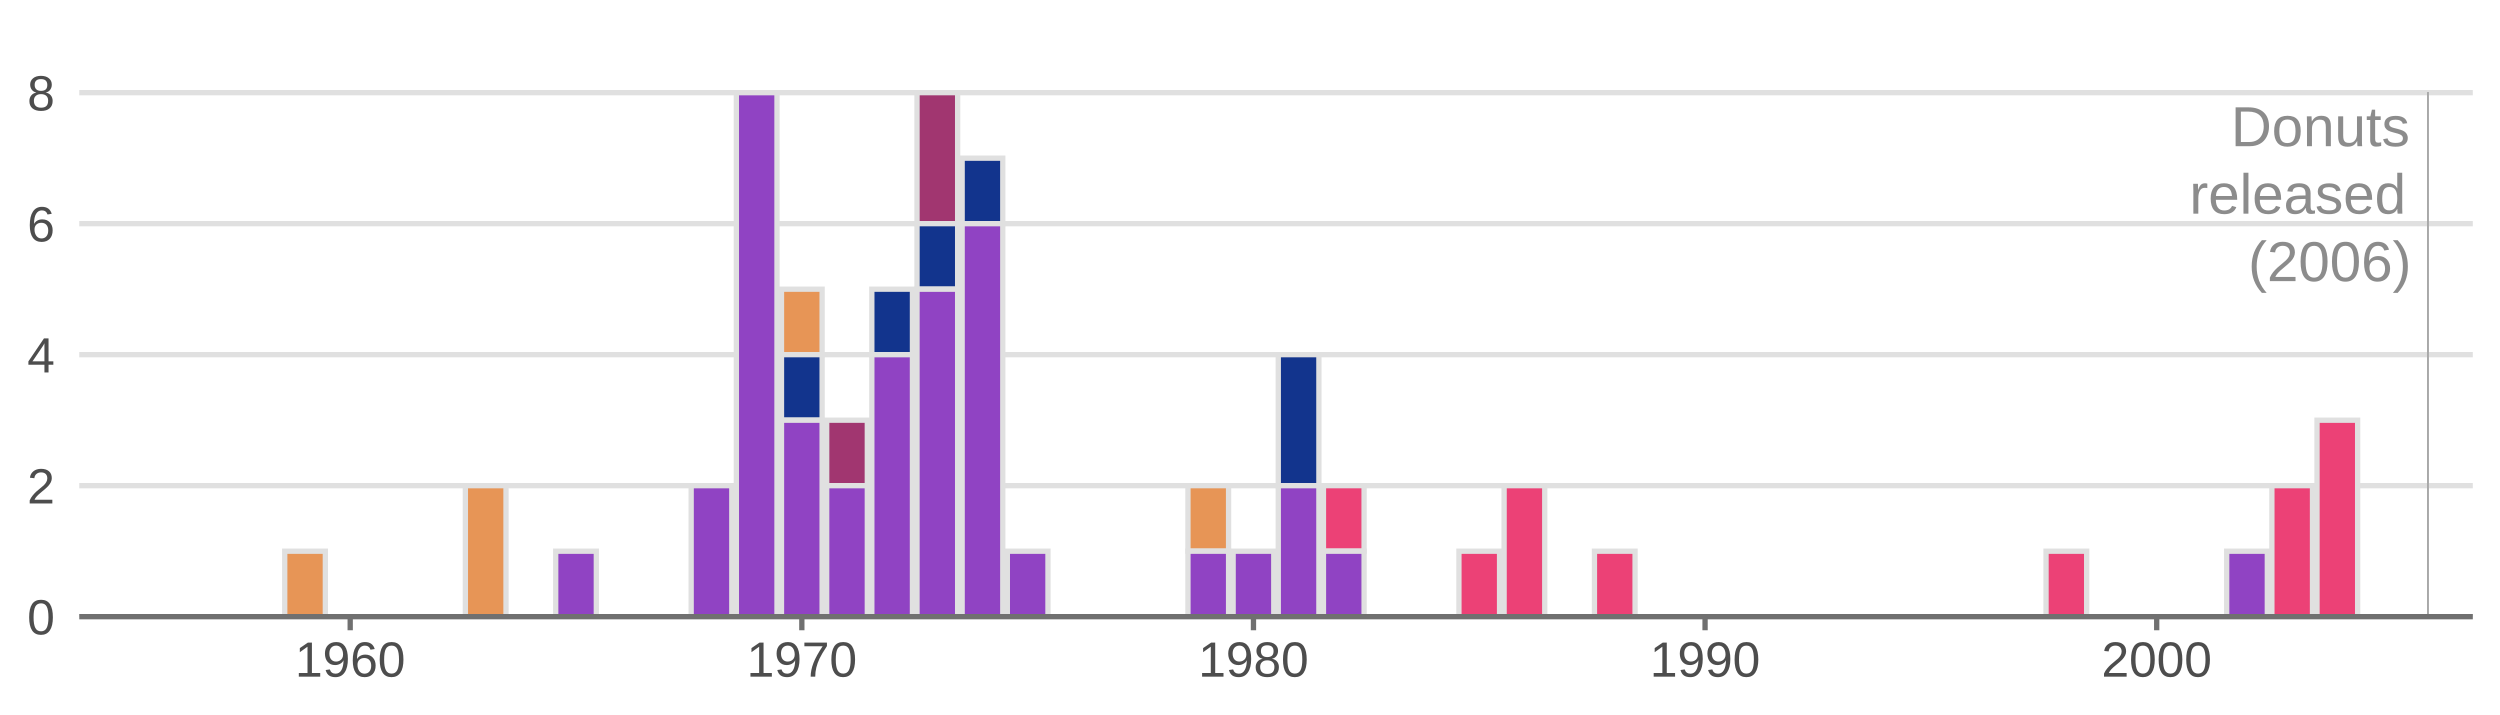
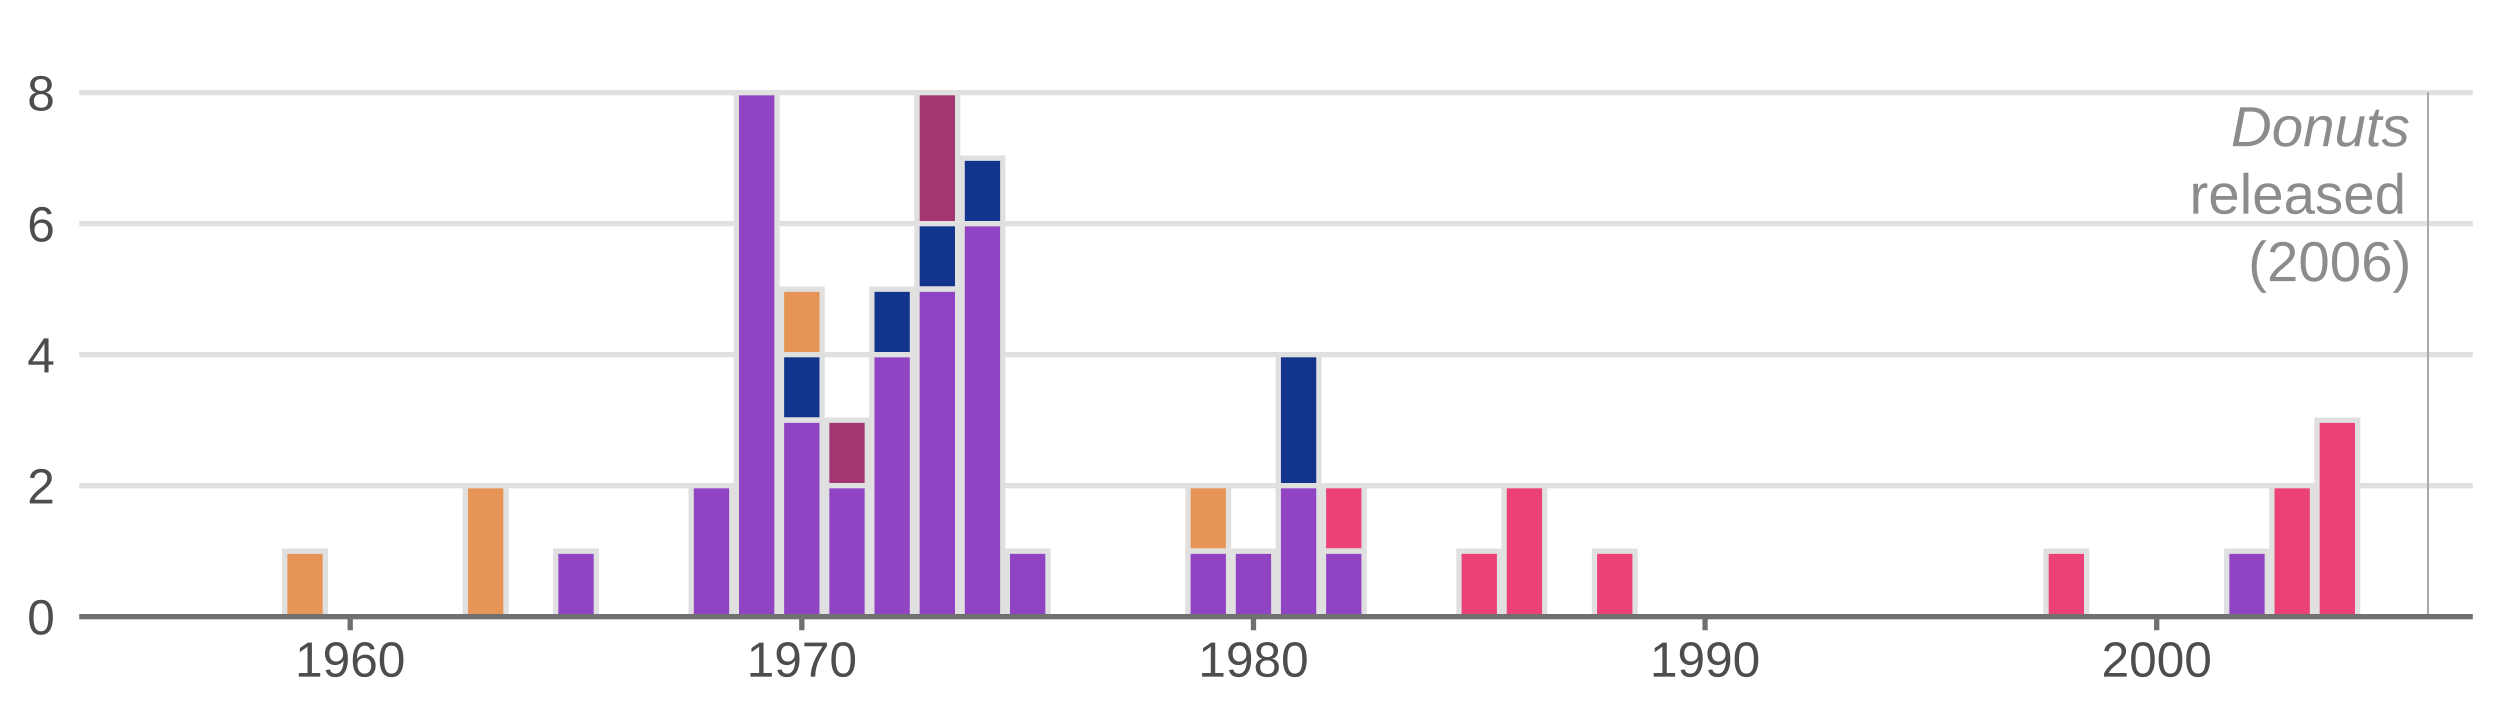
<svg xmlns="http://www.w3.org/2000/svg" class="svglite" width="504.00pt" height="144.00pt" viewBox="0 0 504.00 144.00">
  <defs>
    <style type="text/css">
    .svglite line, .svglite polyline, .svglite polygon, .svglite path, .svglite rect, .svglite circle {
      fill: none;
      stroke: #000000;
      stroke-linecap: round;
      stroke-linejoin: round;
      stroke-miterlimit: 10.00;
    }
    .svglite text {
      white-space: pre;
    }
  </style>
  </defs>
  <rect width="100%" height="100%" style="stroke: none; fill: none;" />
  <defs>
    <clipPath id="cpMC4wMHw1MDQuMDB8MC4wMHwxNDQuMDA=">
      <rect x="0.00" y="0.00" width="504.00" height="144.00" />
    </clipPath>
  </defs>
  <g clip-path="url(#cpMC4wMHw1MDQuMDB8MC4wMHwxNDQuMDA=)">
</g>
  <defs>
    <clipPath id="cpMTUuOTh8NDk4LjUyfDUuNDh8MTI0LjMy">
      <rect x="15.98" y="5.48" width="482.54" height="118.84" />
    </clipPath>
  </defs>
  <g clip-path="url(#cpMTUuOTh8NDk4LjUyfDUuNDh8MTI0LjMy)">
    <polyline points="15.98,124.32 498.52,124.32 " style="stroke-width: 1.07; stroke: #E0E0E0; stroke-linecap: butt;" />
    <polyline points="15.98,97.91 498.52,97.91 " style="stroke-width: 1.07; stroke: #E0E0E0; stroke-linecap: butt;" />
    <polyline points="15.98,71.50 498.52,71.50 " style="stroke-width: 1.07; stroke: #E0E0E0; stroke-linecap: butt;" />
    <polyline points="15.98,45.09 498.52,45.09 " style="stroke-width: 1.07; stroke: #E0E0E0; stroke-linecap: butt;" />
    <polyline points="15.98,18.68 498.52,18.68 " style="stroke-width: 1.07; stroke: #E0E0E0; stroke-linecap: butt;" />
    <rect x="57.40" y="111.12" width="8.19" height="13.20" style="stroke-width: 1.07; stroke: #E0E0E0; stroke-linecap: butt; stroke-linejoin: miter; fill: #E79556;" />
    <rect x="93.82" y="97.91" width="8.19" height="26.41" style="stroke-width: 1.07; stroke: #E0E0E0; stroke-linecap: butt; stroke-linejoin: miter; fill: #E79556;" />
    <rect x="157.55" y="58.30" width="8.19" height="13.20" style="stroke-width: 1.07; stroke: #E0E0E0; stroke-linecap: butt; stroke-linejoin: miter; fill: #E79556;" />
    <rect x="239.49" y="97.91" width="8.19" height="13.20" style="stroke-width: 1.07; stroke: #E0E0E0; stroke-linecap: butt; stroke-linejoin: miter; fill: #E79556;" />
    <rect x="266.81" y="97.91" width="8.19" height="13.20" style="stroke-width: 1.07; stroke: #E0E0E0; stroke-linecap: butt; stroke-linejoin: miter; fill: #EC4176;" />
    <rect x="294.12" y="111.12" width="8.19" height="13.20" style="stroke-width: 1.07; stroke: #E0E0E0; stroke-linecap: butt; stroke-linejoin: miter; fill: #EC4176;" />
    <rect x="303.23" y="97.91" width="8.19" height="26.41" style="stroke-width: 1.07; stroke: #E0E0E0; stroke-linecap: butt; stroke-linejoin: miter; fill: #EC4176;" />
    <rect x="321.44" y="111.12" width="8.19" height="13.20" style="stroke-width: 1.07; stroke: #E0E0E0; stroke-linecap: butt; stroke-linejoin: miter; fill: #EC4176;" />
    <rect x="412.48" y="111.12" width="8.19" height="13.20" style="stroke-width: 1.07; stroke: #E0E0E0; stroke-linecap: butt; stroke-linejoin: miter; fill: #EC4176;" />
    <rect x="458.01" y="97.91" width="8.19" height="26.41" style="stroke-width: 1.07; stroke: #E0E0E0; stroke-linecap: butt; stroke-linejoin: miter; fill: #EC4176;" />
    <rect x="467.11" y="84.71" width="8.19" height="39.61" style="stroke-width: 1.07; stroke: #E0E0E0; stroke-linecap: butt; stroke-linejoin: miter; fill: #EC4176;" />
    <rect x="166.66" y="84.71" width="8.19" height="13.20" style="stroke-width: 1.07; stroke: #E0E0E0; stroke-linecap: butt; stroke-linejoin: miter; fill: #A13670;" />
    <rect x="184.87" y="18.68" width="8.19" height="26.41" style="stroke-width: 1.07; stroke: #E0E0E0; stroke-linecap: butt; stroke-linejoin: miter; fill: #A13670;" />
    <rect x="157.55" y="71.50" width="8.19" height="13.20" style="stroke-width: 1.07; stroke: #E0E0E0; stroke-linecap: butt; stroke-linejoin: miter; fill: #12348D;" />
    <rect x="175.76" y="58.30" width="8.19" height="13.20" style="stroke-width: 1.07; stroke: #E0E0E0; stroke-linecap: butt; stroke-linejoin: miter; fill: #12348D;" />
    <rect x="184.87" y="45.09" width="8.19" height="13.20" style="stroke-width: 1.07; stroke: #E0E0E0; stroke-linecap: butt; stroke-linejoin: miter; fill: #12348D;" />
    <rect x="193.97" y="31.89" width="8.19" height="13.20" style="stroke-width: 1.07; stroke: #E0E0E0; stroke-linecap: butt; stroke-linejoin: miter; fill: #12348D;" />
    <rect x="257.70" y="71.50" width="8.19" height="26.41" style="stroke-width: 1.07; stroke: #E0E0E0; stroke-linecap: butt; stroke-linejoin: miter; fill: #12348D;" />
    <rect x="112.03" y="111.12" width="8.19" height="13.20" style="stroke-width: 1.07; stroke: #E0E0E0; stroke-linecap: butt; stroke-linejoin: miter; fill: #9043C3;" />
    <rect x="139.34" y="97.91" width="8.19" height="26.41" style="stroke-width: 1.07; stroke: #E0E0E0; stroke-linecap: butt; stroke-linejoin: miter; fill: #9043C3;" />
    <rect x="148.45" y="18.68" width="8.19" height="105.64" style="stroke-width: 1.07; stroke: #E0E0E0; stroke-linecap: butt; stroke-linejoin: miter; fill: #9043C3;" />
    <rect x="157.55" y="84.71" width="8.19" height="39.61" style="stroke-width: 1.07; stroke: #E0E0E0; stroke-linecap: butt; stroke-linejoin: miter; fill: #9043C3;" />
    <rect x="166.66" y="97.91" width="8.19" height="26.41" style="stroke-width: 1.07; stroke: #E0E0E0; stroke-linecap: butt; stroke-linejoin: miter; fill: #9043C3;" />
    <rect x="175.76" y="71.50" width="8.19" height="52.82" style="stroke-width: 1.07; stroke: #E0E0E0; stroke-linecap: butt; stroke-linejoin: miter; fill: #9043C3;" />
    <rect x="184.87" y="58.30" width="8.19" height="66.02" style="stroke-width: 1.07; stroke: #E0E0E0; stroke-linecap: butt; stroke-linejoin: miter; fill: #9043C3;" />
    <rect x="193.97" y="45.09" width="8.19" height="79.23" style="stroke-width: 1.07; stroke: #E0E0E0; stroke-linecap: butt; stroke-linejoin: miter; fill: #9043C3;" />
    <rect x="203.08" y="111.12" width="8.19" height="13.20" style="stroke-width: 1.07; stroke: #E0E0E0; stroke-linecap: butt; stroke-linejoin: miter; fill: #9043C3;" />
    <rect x="239.49" y="111.12" width="8.19" height="13.20" style="stroke-width: 1.07; stroke: #E0E0E0; stroke-linecap: butt; stroke-linejoin: miter; fill: #9043C3;" />
    <rect x="248.60" y="111.12" width="8.19" height="13.20" style="stroke-width: 1.07; stroke: #E0E0E0; stroke-linecap: butt; stroke-linejoin: miter; fill: #9043C3;" />
    <rect x="257.70" y="97.91" width="8.19" height="26.41" style="stroke-width: 1.07; stroke: #E0E0E0; stroke-linecap: butt; stroke-linejoin: miter; fill: #9043C3;" />
    <rect x="266.81" y="111.12" width="8.19" height="13.20" style="stroke-width: 1.07; stroke: #E0E0E0; stroke-linecap: butt; stroke-linejoin: miter; fill: #9043C3;" />
    <rect x="448.90" y="111.12" width="8.19" height="13.20" style="stroke-width: 1.07; stroke: #E0E0E0; stroke-linecap: butt; stroke-linejoin: miter; fill: #9043C3;" />
    <line x1="489.42" y1="124.32" x2="489.42" y2="18.68" style="stroke-width: 0.21; stroke: #A8A8A8; stroke-linecap: butt;" />
    <line x1="489.42" y1="124.32" x2="489.42" y2="18.68" style="stroke-width: 0.21; stroke: #A8A8A8; stroke-linecap: butt;" />
    <line x1="489.42" y1="124.32" x2="489.42" y2="18.68" style="stroke-width: 0.21; stroke: #A8A8A8; stroke-linecap: butt;" />
    <line x1="489.42" y1="124.32" x2="489.42" y2="18.68" style="stroke-width: 0.21; stroke: #A8A8A8; stroke-linecap: butt;" />
    <line x1="489.42" y1="124.32" x2="489.42" y2="18.68" style="stroke-width: 0.21; stroke: #A8A8A8; stroke-linecap: butt;" />
    <line x1="489.42" y1="124.32" x2="489.42" y2="18.68" style="stroke-width: 0.21; stroke: #A8A8A8; stroke-linecap: butt;" />
    <line x1="489.42" y1="124.32" x2="489.42" y2="18.68" style="stroke-width: 0.21; stroke: #A8A8A8; stroke-linecap: butt;" />
    <line x1="489.42" y1="124.32" x2="489.42" y2="18.68" style="stroke-width: 0.21; stroke: #A8A8A8; stroke-linecap: butt;" />
    <line x1="489.42" y1="124.32" x2="489.42" y2="18.68" style="stroke-width: 0.21; stroke: #A8A8A8; stroke-linecap: butt;" />
    <line x1="489.42" y1="124.32" x2="489.42" y2="18.68" style="stroke-width: 0.21; stroke: #A8A8A8; stroke-linecap: butt;" />
    <line x1="489.42" y1="124.32" x2="489.42" y2="18.68" style="stroke-width: 0.21; stroke: #A8A8A8; stroke-linecap: butt;" />
    <line x1="489.42" y1="124.32" x2="489.42" y2="18.68" style="stroke-width: 0.21; stroke: #A8A8A8; stroke-linecap: butt;" />
    <line x1="489.42" y1="124.32" x2="489.42" y2="18.68" style="stroke-width: 0.21; stroke: #A8A8A8; stroke-linecap: butt;" />
    <line x1="489.42" y1="124.32" x2="489.42" y2="18.68" style="stroke-width: 0.21; stroke: #A8A8A8; stroke-linecap: butt;" />
    <line x1="489.42" y1="124.32" x2="489.42" y2="18.68" style="stroke-width: 0.21; stroke: #A8A8A8; stroke-linecap: butt;" />
    <line x1="489.42" y1="124.32" x2="489.42" y2="18.68" style="stroke-width: 0.21; stroke: #A8A8A8; stroke-linecap: butt;" />
    <line x1="489.42" y1="124.32" x2="489.42" y2="18.68" style="stroke-width: 0.21; stroke: #A8A8A8; stroke-linecap: butt;" />
    <line x1="489.42" y1="124.32" x2="489.42" y2="18.68" style="stroke-width: 0.21; stroke: #A8A8A8; stroke-linecap: butt;" />
    <line x1="489.42" y1="124.32" x2="489.42" y2="18.68" style="stroke-width: 0.21; stroke: #A8A8A8; stroke-linecap: butt;" />
    <line x1="489.42" y1="124.32" x2="489.42" y2="18.68" style="stroke-width: 0.21; stroke: #A8A8A8; stroke-linecap: butt;" />
    <line x1="489.42" y1="124.32" x2="489.42" y2="18.68" style="stroke-width: 0.21; stroke: #A8A8A8; stroke-linecap: butt;" />
    <line x1="489.42" y1="124.32" x2="489.42" y2="18.68" style="stroke-width: 0.21; stroke: #A8A8A8; stroke-linecap: butt;" />
    <line x1="489.42" y1="124.32" x2="489.42" y2="18.68" style="stroke-width: 0.21; stroke: #A8A8A8; stroke-linecap: butt;" />
    <line x1="489.42" y1="124.32" x2="489.42" y2="18.68" style="stroke-width: 0.21; stroke: #A8A8A8; stroke-linecap: butt;" />
    <line x1="489.42" y1="124.32" x2="489.42" y2="18.68" style="stroke-width: 0.21; stroke: #A8A8A8; stroke-linecap: butt;" />
    <line x1="489.42" y1="124.32" x2="489.42" y2="18.68" style="stroke-width: 0.21; stroke: #A8A8A8; stroke-linecap: butt;" />
    <line x1="489.42" y1="124.32" x2="489.42" y2="18.68" style="stroke-width: 0.21; stroke: #A8A8A8; stroke-linecap: butt;" />
    <line x1="489.42" y1="124.32" x2="489.42" y2="18.68" style="stroke-width: 0.21; stroke: #A8A8A8; stroke-linecap: butt;" />
    <line x1="489.42" y1="124.32" x2="489.42" y2="18.68" style="stroke-width: 0.21; stroke: #A8A8A8; stroke-linecap: butt;" />
    <line x1="489.42" y1="124.32" x2="489.42" y2="18.68" style="stroke-width: 0.21; stroke: #A8A8A8; stroke-linecap: butt;" />
    <line x1="489.42" y1="124.32" x2="489.42" y2="18.68" style="stroke-width: 0.21; stroke: #A8A8A8; stroke-linecap: butt;" />
    <line x1="489.42" y1="124.32" x2="489.42" y2="18.68" style="stroke-width: 0.21; stroke: #A8A8A8; stroke-linecap: butt;" />
    <line x1="489.42" y1="124.32" x2="489.42" y2="18.68" style="stroke-width: 0.21; stroke: #A8A8A8; stroke-linecap: butt;" />
    <line x1="489.42" y1="124.32" x2="489.42" y2="18.68" style="stroke-width: 0.21; stroke: #A8A8A8; stroke-linecap: butt;" />
    <line x1="489.42" y1="124.32" x2="489.42" y2="18.68" style="stroke-width: 0.21; stroke: #A8A8A8; stroke-linecap: butt;" />
    <line x1="489.42" y1="124.32" x2="489.42" y2="18.68" style="stroke-width: 0.21; stroke: #A8A8A8; stroke-linecap: butt;" />
    <line x1="489.42" y1="124.32" x2="489.42" y2="18.68" style="stroke-width: 0.21; stroke: #A8A8A8; stroke-linecap: butt;" />
    <line x1="489.42" y1="124.32" x2="489.42" y2="18.68" style="stroke-width: 0.21; stroke: #A8A8A8; stroke-linecap: butt;" />
    <line x1="489.42" y1="124.32" x2="489.42" y2="18.68" style="stroke-width: 0.21; stroke: #A8A8A8; stroke-linecap: butt;" />
    <line x1="489.42" y1="124.32" x2="489.42" y2="18.68" style="stroke-width: 0.21; stroke: #A8A8A8; stroke-linecap: butt;" />
    <line x1="489.42" y1="124.32" x2="489.42" y2="18.68" style="stroke-width: 0.21; stroke: #A8A8A8; stroke-linecap: butt;" />
    <line x1="489.42" y1="124.32" x2="489.42" y2="18.68" style="stroke-width: 0.21; stroke: #A8A8A8; stroke-linecap: butt;" />
    <line x1="489.42" y1="124.32" x2="489.42" y2="18.68" style="stroke-width: 0.21; stroke: #A8A8A8; stroke-linecap: butt;" />
    <line x1="489.42" y1="124.32" x2="489.42" y2="18.68" style="stroke-width: 0.21; stroke: #A8A8A8; stroke-linecap: butt;" />
    <line x1="489.42" y1="124.32" x2="489.42" y2="18.68" style="stroke-width: 0.21; stroke: #A8A8A8; stroke-linecap: butt;" />
    <line x1="489.42" y1="124.32" x2="489.42" y2="18.68" style="stroke-width: 0.21; stroke: #A8A8A8; stroke-linecap: butt;" />
    <line x1="489.42" y1="124.32" x2="489.42" y2="18.68" style="stroke-width: 0.21; stroke: #A8A8A8; stroke-linecap: butt;" />
    <line x1="489.42" y1="124.32" x2="489.42" y2="18.68" style="stroke-width: 0.21; stroke: #A8A8A8; stroke-linecap: butt;" />
    <line x1="489.42" y1="124.32" x2="489.42" y2="18.68" style="stroke-width: 0.21; stroke: #A8A8A8; stroke-linecap: butt;" />
    <line x1="489.42" y1="124.32" x2="489.42" y2="18.68" style="stroke-width: 0.21; stroke: #A8A8A8; stroke-linecap: butt;" />
    <line x1="489.42" y1="124.32" x2="489.42" y2="18.68" style="stroke-width: 0.21; stroke: #A8A8A8; stroke-linecap: butt;" />
    <line x1="489.42" y1="124.32" x2="489.42" y2="18.68" style="stroke-width: 0.21; stroke: #A8A8A8; stroke-linecap: butt;" />
    <line x1="489.42" y1="124.32" x2="489.42" y2="18.68" style="stroke-width: 0.21; stroke: #A8A8A8; stroke-linecap: butt;" />
    <line x1="489.42" y1="124.32" x2="489.42" y2="18.68" style="stroke-width: 0.21; stroke: #A8A8A8; stroke-linecap: butt;" />
    <line x1="489.42" y1="124.32" x2="489.42" y2="18.68" style="stroke-width: 0.21; stroke: #A8A8A8; stroke-linecap: butt;" />
    <line x1="489.42" y1="124.32" x2="489.42" y2="18.68" style="stroke-width: 0.21; stroke: #A8A8A8; stroke-linecap: butt;" />
    <line x1="489.42" y1="124.32" x2="489.42" y2="18.68" style="stroke-width: 0.21; stroke: #A8A8A8; stroke-linecap: butt;" />
    <line x1="489.42" y1="124.32" x2="489.42" y2="18.68" style="stroke-width: 0.21; stroke: #A8A8A8; stroke-linecap: butt;" />
    <line x1="489.42" y1="124.32" x2="489.42" y2="18.68" style="stroke-width: 0.21; stroke: #A8A8A8; stroke-linecap: butt;" />
    <line x1="489.42" y1="124.32" x2="489.42" y2="18.68" style="stroke-width: 0.21; stroke: #A8A8A8; stroke-linecap: butt;" />
    <line x1="489.42" y1="124.32" x2="489.42" y2="18.68" style="stroke-width: 0.21; stroke: #A8A8A8; stroke-linecap: butt;" />
    <line x1="489.42" y1="124.32" x2="489.42" y2="18.68" style="stroke-width: 0.21; stroke: #A8A8A8; stroke-linecap: butt;" />
    <line x1="489.42" y1="124.32" x2="489.42" y2="18.68" style="stroke-width: 0.21; stroke: #A8A8A8; stroke-linecap: butt;" />
-     <text x="449.76" y="29.47" style="font-size: 11.38px;fill: #8C8C8C; font-family: &quot;Arial&quot;;" textLength="36.05px" lengthAdjust="spacingAndGlyphs">Donuts</text>
+     <text x="449.76" y="29.47" style="font-size: 11.38px; font-style: italic;fill: #8C8C8C; font-family: &quot;Arial&quot;;" textLength="36.05px" lengthAdjust="spacingAndGlyphs">Donuts</text>
    <text x="441.40" y="43.07" style="font-size: 11.38px;fill: #8C8C8C; font-family: &quot;Arial&quot;;" textLength="43.65px" lengthAdjust="spacingAndGlyphs">released</text>
    <text x="453.24" y="56.68" style="font-size: 11.38px;fill: #8C8C8C; font-family: &quot;Arial&quot;;" textLength="32.89px" lengthAdjust="spacingAndGlyphs">(2006)</text>
  </g>
  <g clip-path="url(#cpMC4wMHw1MDQuMDB8MC4wMHwxNDQuMDA=)">
    <text x="11.05" y="127.90" text-anchor="end" style="font-size: 10.00px;fill: #4D4D4D; font-family: &quot;Arial&quot;;" textLength="5.57px" lengthAdjust="spacingAndGlyphs">0</text>
    <text x="11.05" y="101.50" text-anchor="end" style="font-size: 10.00px;fill: #4D4D4D; font-family: &quot;Arial&quot;;" textLength="5.57px" lengthAdjust="spacingAndGlyphs">2</text>
    <text x="11.05" y="75.09" text-anchor="end" style="font-size: 10.00px;fill: #4D4D4D; font-family: &quot;Arial&quot;;" textLength="5.57px" lengthAdjust="spacingAndGlyphs">4</text>
    <text x="11.05" y="48.68" text-anchor="end" style="font-size: 10.00px;fill: #4D4D4D; font-family: &quot;Arial&quot;;" textLength="5.57px" lengthAdjust="spacingAndGlyphs">6</text>
    <text x="11.05" y="22.27" text-anchor="end" style="font-size: 10.00px;fill: #4D4D4D; font-family: &quot;Arial&quot;;" textLength="5.57px" lengthAdjust="spacingAndGlyphs">8</text>
    <polyline points="15.98,124.32 498.52,124.32 " style="stroke-width: 1.07; stroke: #707070; stroke-linecap: butt;" />
    <polyline points="70.60,127.06 70.60,124.32 " style="stroke-width: 1.07; stroke: #707070; stroke-linecap: butt;" />
    <polyline points="161.65,127.06 161.65,124.32 " style="stroke-width: 1.07; stroke: #707070; stroke-linecap: butt;" />
    <polyline points="252.70,127.06 252.70,124.32 " style="stroke-width: 1.07; stroke: #707070; stroke-linecap: butt;" />
    <polyline points="343.74,127.06 343.74,124.32 " style="stroke-width: 1.07; stroke: #707070; stroke-linecap: butt;" />
    <polyline points="434.79,127.06 434.79,124.32 " style="stroke-width: 1.07; stroke: #707070; stroke-linecap: butt;" />
    <text x="70.60" y="136.42" text-anchor="middle" style="font-size: 10.00px;fill: #4D4D4D; font-family: &quot;Arial&quot;;" textLength="22.26px" lengthAdjust="spacingAndGlyphs">1960</text>
    <text x="161.65" y="136.42" text-anchor="middle" style="font-size: 10.00px;fill: #4D4D4D; font-family: &quot;Arial&quot;;" textLength="22.26px" lengthAdjust="spacingAndGlyphs">1970</text>
    <text x="252.70" y="136.42" text-anchor="middle" style="font-size: 10.00px;fill: #4D4D4D; font-family: &quot;Arial&quot;;" textLength="22.26px" lengthAdjust="spacingAndGlyphs">1980</text>
    <text x="343.74" y="136.42" text-anchor="middle" style="font-size: 10.00px;fill: #4D4D4D; font-family: &quot;Arial&quot;;" textLength="22.26px" lengthAdjust="spacingAndGlyphs">1990</text>
    <text x="434.79" y="136.42" text-anchor="middle" style="font-size: 10.00px;fill: #4D4D4D; font-family: &quot;Arial&quot;;" textLength="22.26px" lengthAdjust="spacingAndGlyphs">2000</text>
  </g>
</svg>
